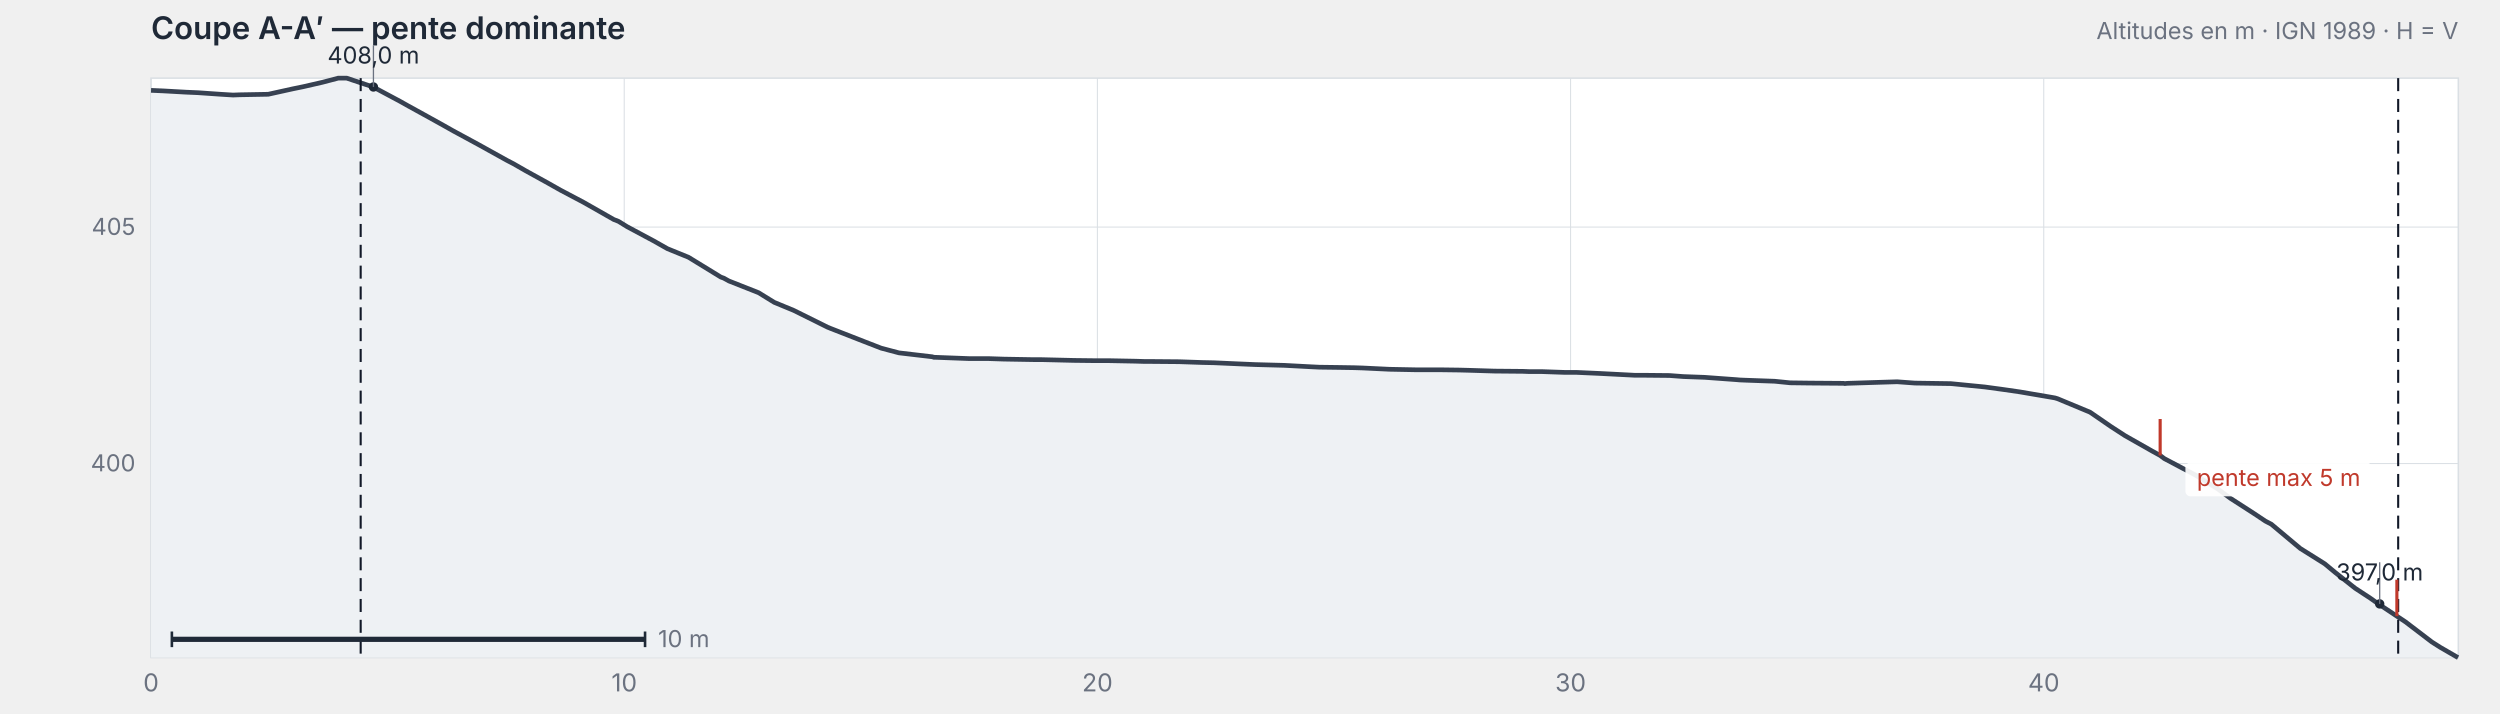
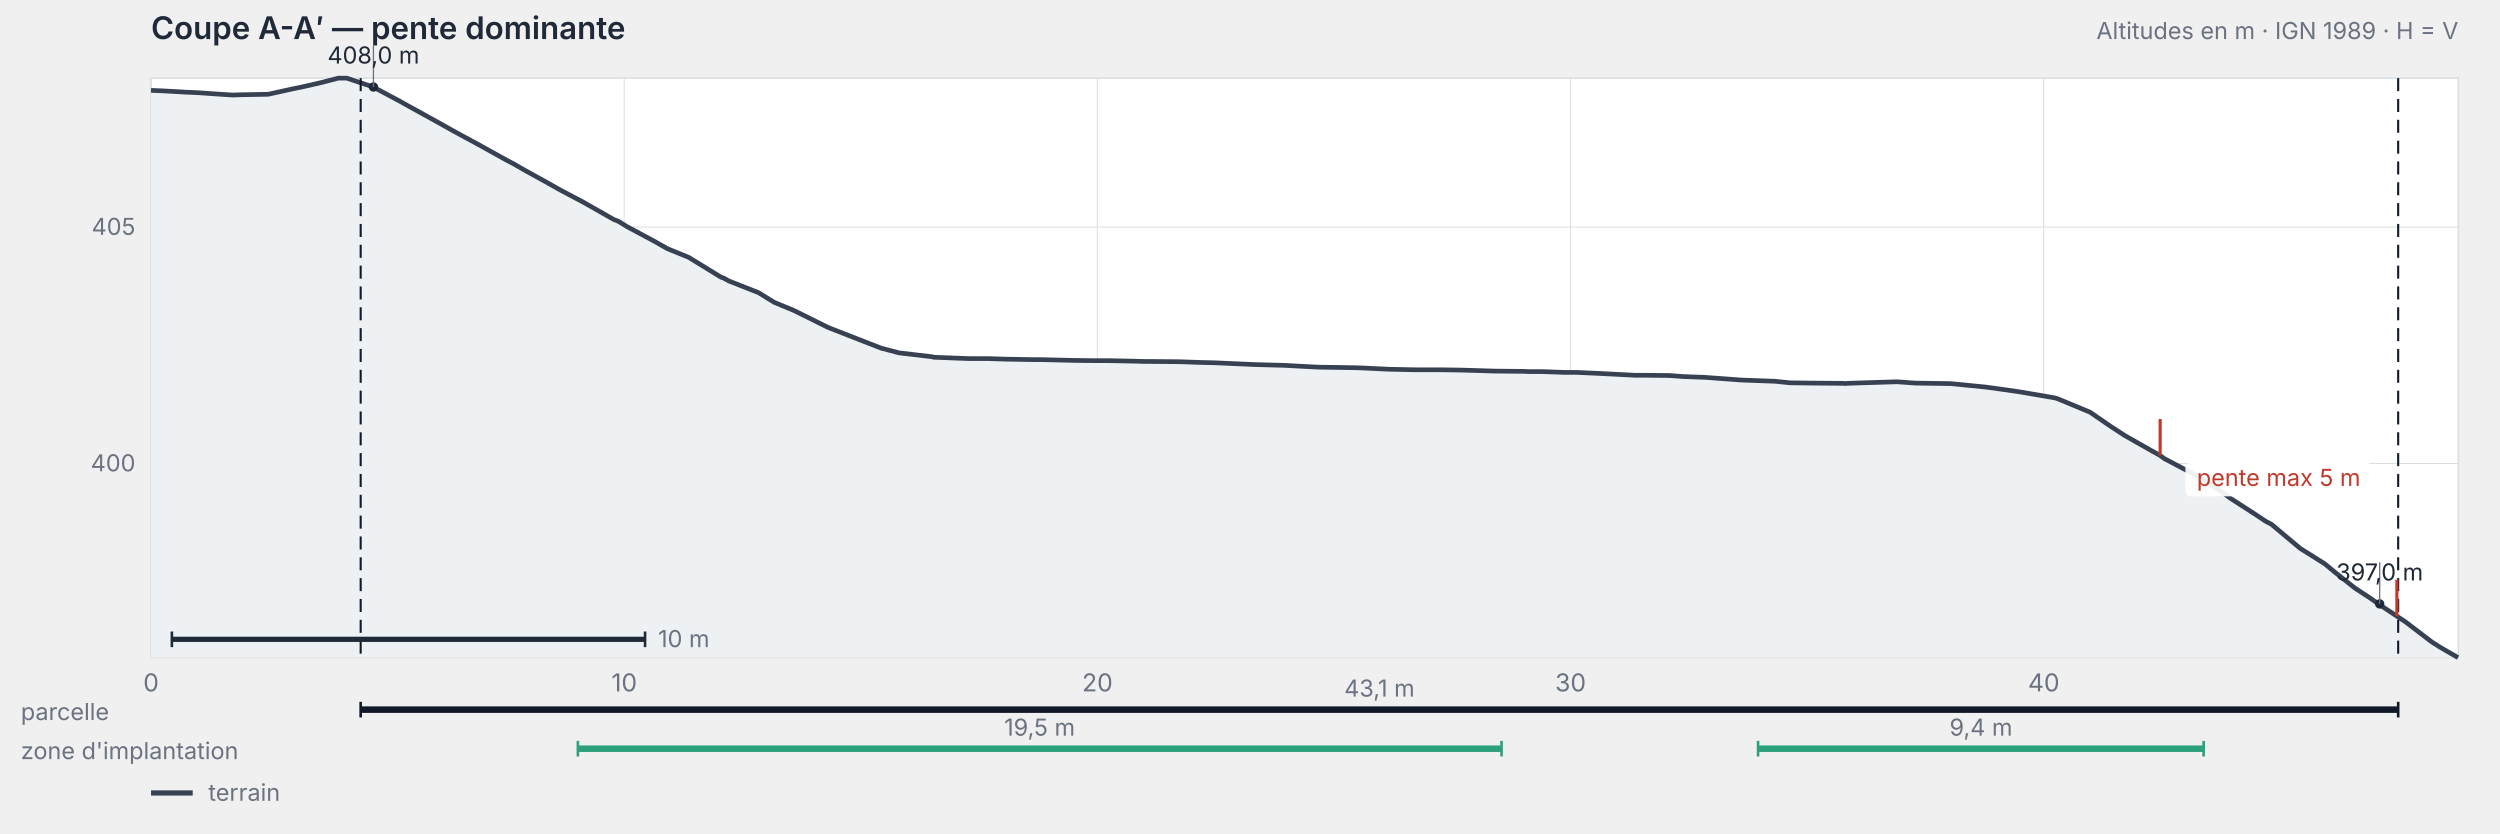
- <svg xmlns="http://www.w3.org/2000/svg" viewBox="0 0 960 274" width="960" height="274" role="img" aria-label="Coupe A-A′ — pente dominante" font-family="Inter, Helvetica, Arial, sans-serif" data-plot-x0="58.0" data-plot-x1="944.0" style="background:#ffffff">
+ <svg xmlns="http://www.w3.org/2000/svg" viewBox="0 0 960 320" width="960" height="320" role="img" aria-label="Coupe A-A′ — pente dominante" font-family="Inter, Helvetica, Arial, sans-serif" data-plot-x0="58.0" data-plot-x1="944.0" style="background:#ffffff">
  <text x="58" y="15" font-size="12" font-weight="600" fill="#1f2937">Coupe A-A′ — pente dominante</text>
  <text x="944" y="15" text-anchor="end" font-size="9" fill="#6b7280">Altitudes en m · IGN 1989 · H = V</text>
  <rect x="58.0" y="30" width="886.0" height="222.5" fill="#ffffff" stroke="#dadfe4" stroke-width="0.6" />
  <line x1="58.0" y1="30" x2="58.0" y2="252.5" stroke="#dadfe4" stroke-width="0.4" />
  <text x="58.0" y="265.5" text-anchor="middle" font-size="9.5" fill="#6b7280">0</text>
  <line x1="239.7" y1="30" x2="239.7" y2="252.5" stroke="#dadfe4" stroke-width="0.4" />
  <text x="239.7" y="265.5" text-anchor="middle" font-size="9.5" fill="#6b7280">10</text>
  <line x1="421.4" y1="30" x2="421.4" y2="252.5" stroke="#dadfe4" stroke-width="0.4" />
  <text x="421.4" y="265.5" text-anchor="middle" font-size="9.5" fill="#6b7280">20</text>
  <line x1="603.1" y1="30" x2="603.1" y2="252.5" stroke="#dadfe4" stroke-width="0.4" />
  <text x="603.1" y="265.5" text-anchor="middle" font-size="9.5" fill="#6b7280">30</text>
  <line x1="784.8" y1="30" x2="784.8" y2="252.5" stroke="#dadfe4" stroke-width="0.4" />
  <text x="784.8" y="265.5" text-anchor="middle" font-size="9.5" fill="#6b7280">40</text>
  <line x1="58.0" y1="178.0" x2="944.0" y2="178.0" stroke="#dadfe4" stroke-width="0.4" />
  <text x="52.0" y="181.0" text-anchor="end" font-size="9" fill="#6b7280">400</text>
  <line x1="58.0" y1="87.2" x2="944.0" y2="87.2" stroke="#dadfe4" stroke-width="0.4" />
  <text x="52.0" y="90.2" text-anchor="end" font-size="9" fill="#6b7280">405</text>
  <polygon points="58.0,34.7 62.6,34.9 71.5,35.4 76.1,35.6 84.7,36.2 89.5,36.5 92.0,36.4 103.0,36.2 112.5,34.1 116.4,33.3 123.8,31.6 129.9,30.0 133.1,30.0 143.3,33.4 153.6,38.9 156.8,40.7 162.8,44.0 170.2,48.1 174.1,50.3 183.7,55.5 194.7,61.6 197.2,62.9 201.9,65.6 210.6,70.4 215.2,73.0 224.1,77.7 235.7,84.3 237.5,85.0 240.9,87.1 251.0,92.5 256.3,95.5 264.4,98.8 276.8,106.4 277.9,106.8 279.9,107.9 291.3,112.4 297.3,116.1 304.8,119.2 317.9,125.7 318.2,125.8 318.9,126.1 331.7,131.1 338.4,133.7 345.2,135.5 358.0,137.0 358.6,137.2 358.9,137.2 372.1,137.7 379.5,137.7 385.5,137.9 397.0,138.1 399.0,138.1 400.0,138.1 412.4,138.4 420.5,138.5 425.9,138.5 436.1,138.7 439.3,138.8 441.1,138.8 452.8,138.9 461.6,139.2 466.2,139.3 475.1,139.7 479.7,139.9 482.1,140.0 493.2,140.3 502.6,140.8 506.6,141.0 514.1,141.1 520.1,141.2 523.2,141.3 533.5,141.8 543.7,142.0 547.0,142.0 553.1,142.0 560.4,142.1 564.2,142.2 573.9,142.5 584.8,142.6 587.3,142.7 592.2,142.7 600.8,143.0 605.3,143.0 614.2,143.4 625.8,144.0 627.7,144.1 631.2,144.1 641.1,144.2 646.4,144.6 654.6,144.9 666.9,145.8 668.0,145.9 670.3,146.0 681.5,146.4 687.4,147.0 695.0,147.1 707.9,147.2 708.4,147.3 709.3,147.2 721.9,146.8 728.5,146.6 735.3,147.1 748.3,147.3 748.8,147.3 749.0,147.3 762.2,148.6 769.5,149.6 775.7,150.5 787.4,152.5 789.1,152.8 790.1,153.1 802.6,158.3 810.6,163.8 816.0,167.3 826.4,173.2 829.5,174.9 831.1,176.1 843.0,182.4 851.7,187.8 856.4,191.3 865.4,197.1 869.9,200.1 872.2,201.3 883.3,210.6 892.7,216.5 896.8,219.9 904.4,225.9 910.2,229.7 913.3,231.9 923.7,238.8 933.8,246.5 937.1,248.6 943.5,252.3 943.9,252.5 943.9,252.5 58.0,252.5" fill="#eef1f4" stroke="none" />
  <polyline points="58.0,34.7 62.6,34.9 71.5,35.4 76.1,35.6 84.7,36.2 89.5,36.5 92.0,36.4 103.0,36.2 112.5,34.1 116.4,33.3 123.8,31.6 129.9,30.0 133.1,30.0 143.3,33.4 153.6,38.9 156.8,40.7 162.8,44.0 170.2,48.1 174.1,50.3 183.7,55.5 194.7,61.6 197.2,62.9 201.9,65.6 210.6,70.4 215.2,73.0 224.1,77.7 235.7,84.3 237.5,85.0 240.9,87.1 251.0,92.5 256.3,95.5 264.4,98.8 276.8,106.4 277.9,106.8 279.9,107.9 291.3,112.4 297.3,116.1 304.8,119.2 317.9,125.7 318.2,125.8 318.9,126.1 331.7,131.1 338.4,133.7 345.2,135.5 358.0,137.0 358.6,137.2 358.9,137.2 372.1,137.7 379.5,137.7 385.5,137.9 397.0,138.1 399.0,138.1 400.0,138.1 412.4,138.4 420.5,138.5 425.9,138.5 436.1,138.7 439.3,138.8 441.1,138.8 452.8,138.9 461.6,139.2 466.2,139.3 475.1,139.7 479.7,139.9 482.1,140.0 493.2,140.3 502.6,140.8 506.6,141.0 514.1,141.1 520.1,141.2 523.2,141.3 533.5,141.8 543.7,142.0 547.0,142.0 553.1,142.0 560.4,142.1 564.2,142.2 573.9,142.5 584.8,142.6 587.3,142.7 592.2,142.7 600.8,143.0 605.3,143.0 614.2,143.4 625.8,144.0 627.7,144.1 631.2,144.1 641.1,144.2 646.4,144.6 654.6,144.9 666.9,145.8 668.0,145.9 670.3,146.0 681.5,146.4 687.4,147.0 695.0,147.1 707.9,147.2 708.4,147.3 709.3,147.2 721.9,146.8 728.5,146.6 735.3,147.1 748.3,147.3 748.8,147.3 749.0,147.3 762.2,148.6 769.5,149.6 775.7,150.5 787.4,152.5 789.1,152.8 790.1,153.1 802.6,158.3 810.6,163.8 816.0,167.3 826.4,173.2 829.5,174.9 831.1,176.1 843.0,182.4 851.7,187.8 856.4,191.3 865.4,197.1 869.9,200.1 872.2,201.3 883.3,210.6 892.7,216.5 896.8,219.9 904.4,225.9 910.2,229.7 913.3,231.9 923.7,238.8 933.8,246.5 937.1,248.6 943.5,252.3 943.9,252.5" fill="none" stroke="#374151" stroke-width="1.8" />
  <line x1="138.5" y1="30" x2="138.5" y2="252.5" stroke="#111827" stroke-width="0.8" stroke-dasharray="5 3" />
  <line x1="920.9" y1="30" x2="920.9" y2="252.5" stroke="#111827" stroke-width="0.8" stroke-dasharray="5 3" />
  <line x1="829.5" y1="174.9" x2="829.5" y2="160.9" stroke="#c0392b" stroke-width="1.2" />
  <line x1="920.4" y1="236.6" x2="920.4" y2="222.6" stroke="#c0392b" stroke-width="1.2" />
  <circle cx="143.4" cy="33.4" r="1.8" fill="#1f2937" />
  <line x1="143.4" y1="33.4" x2="143.4" y2="17.4" stroke="#6b7280" stroke-width="0.5" />
  <text x="143.4" y="24.4" text-anchor="middle" font-size="9" fill="#1f2937">408,0 m</text>
  <circle cx="913.8" cy="231.9" r="1.8" fill="#1f2937" />
  <line x1="913.8" y1="231.9" x2="913.8" y2="215.9" stroke="#6b7280" stroke-width="0.5" />
  <text x="913.8" y="222.9" text-anchor="middle" font-size="9" fill="#1f2937">397,0 m</text>
  <line x1="66.0" y1="245.5" x2="247.7" y2="245.5" stroke="#1f2937" stroke-width="2" />
  <line x1="66.0" y1="242.5" x2="66.0" y2="248.5" stroke="#1f2937" stroke-width="1" />
  <line x1="247.7" y1="242.5" x2="247.7" y2="248.5" stroke="#1f2937" stroke-width="1" />
  <text x="252.7" y="248.5" font-size="9" fill="#6b7280">10 m</text>
+   <text x="8" y="276.5" font-size="9" fill="#6b7280">parcelle</text>
+   <line x1="138.5" y1="272.5" x2="920.9" y2="272.5" stroke="#111827" stroke-width="2.5" data-band="parcelle" data-d0="4.43" data-d1="47.49" />
+   <line x1="138.5" y1="269.5" x2="138.5" y2="275.5" stroke="#111827" stroke-width="1" />
+   <line x1="920.9" y1="269.5" x2="920.9" y2="275.5" stroke="#111827" stroke-width="1" />
+   <text x="529.7" y="267.5" text-anchor="middle" font-size="9" fill="#6b7280">43,1 m</text>
+   <text x="8" y="291.5" font-size="9" fill="#6b7280">zone d'implantation</text>
+   <line x1="221.9" y1="287.5" x2="576.6" y2="287.5" stroke="#2c9f7c" stroke-width="2.5" data-band="zone" data-d0="9.02" data-d1="28.54" />
+   <line x1="221.9" y1="284.5" x2="221.9" y2="290.5" stroke="#2c9f7c" stroke-width="1" />
+   <line x1="576.6" y1="284.5" x2="576.6" y2="290.5" stroke="#2c9f7c" stroke-width="1" />
+   <text x="399.2" y="282.5" text-anchor="middle" font-size="9" fill="#6b7280">19,5 m</text>
+   <line x1="675.1" y1="287.5" x2="846.2" y2="287.5" stroke="#2c9f7c" stroke-width="2.5" data-band="zone" data-d0="33.96" data-d1="43.38" />
+   <line x1="675.1" y1="284.5" x2="675.1" y2="290.5" stroke="#2c9f7c" stroke-width="1" />
+   <line x1="846.2" y1="284.5" x2="846.2" y2="290.5" stroke="#2c9f7c" stroke-width="1" />
+   <text x="760.7" y="282.5" text-anchor="middle" font-size="9" fill="#6b7280">9,4 m</text>
+   <line x1="58.0" y1="304.5" x2="74.0" y2="304.5" stroke="#374151" stroke-width="2" />
+   <text x="80.0" y="307.5" font-size="9" fill="#6b7280">terrain</text>
  <rect x="839.2" y="177.6" width="71.5" height="13.0" rx="2" fill="#ffffff" opacity="0.92" />
  <text x="875.0" y="186.6" text-anchor="middle" font-size="9" fill="#c0392b">pente max 5 m</text>
</svg>
